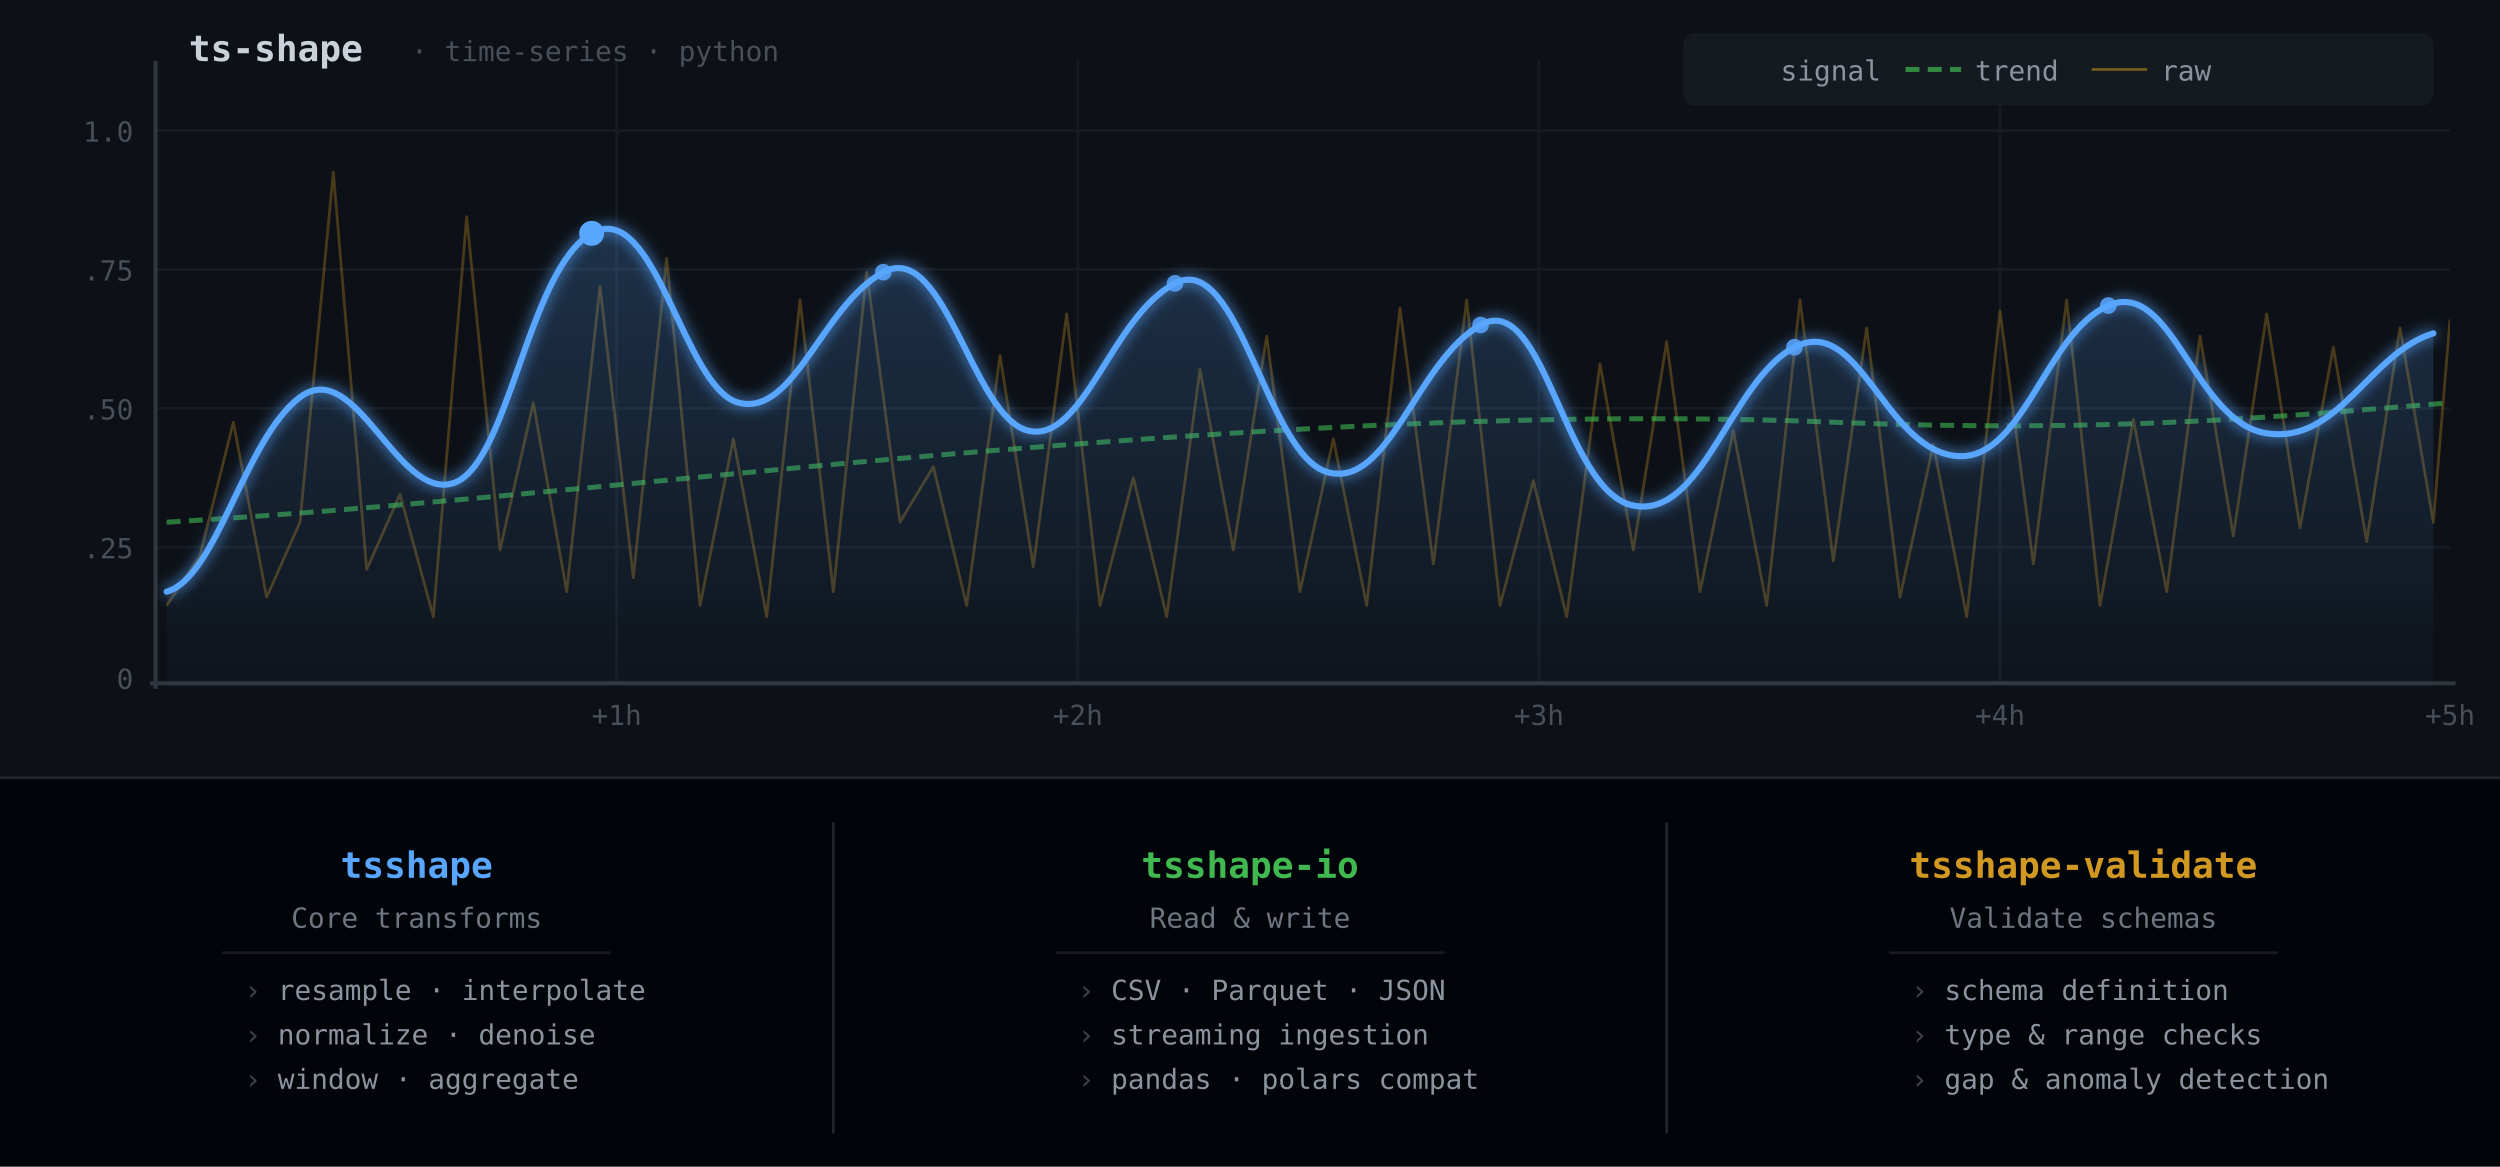
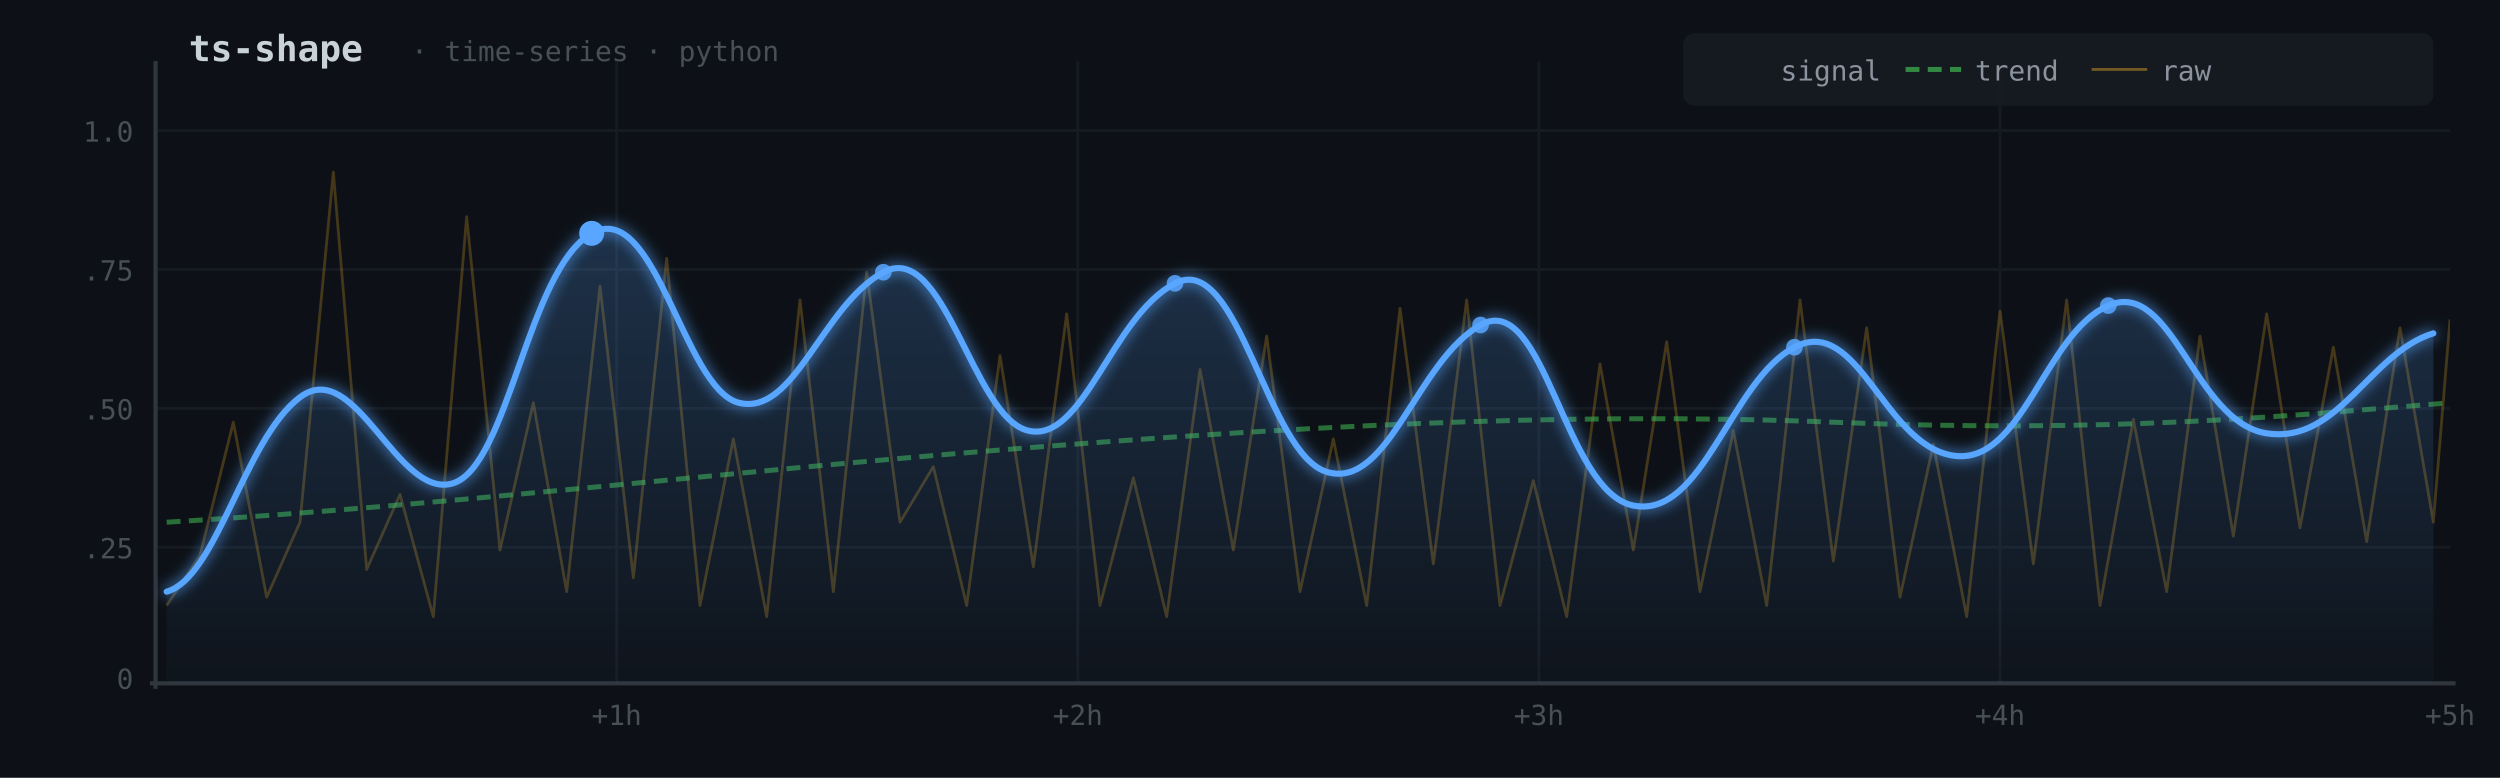
- <svg xmlns="http://www.w3.org/2000/svg" viewBox="0 0 900 420" width="900" height="420">
+ <svg xmlns="http://www.w3.org/2000/svg" viewBox="0 0 900 280" width="900" height="280">
  <defs>
    <linearGradient id="blueAreaGrad" x1="0" y1="0" x2="0" y2="1">
      <stop offset="0%" stop-color="#58a6ff" stop-opacity="0.22" />
      <stop offset="100%" stop-color="#58a6ff" stop-opacity="0.02" />
-     </linearGradient>
-     <linearGradient id="orangeAreaGrad" x1="0" y1="0" x2="0" y2="1">
-       <stop offset="0%" stop-color="#d29922" stop-opacity="0.10" />
-       <stop offset="100%" stop-color="#d29922" stop-opacity="0.01" />
    </linearGradient>
    <filter id="glow" x="-20%" y="-20%" width="140%" height="140%">
      <feGaussianBlur stdDeviation="2.5" result="blur" />
      <feMerge>
        <feMergeNode in="blur" />
        <feMergeNode in="SourceGraphic" />
      </feMerge>
    </filter>
    <clipPath id="chartClip">
      <rect x="56" y="22" width="826" height="224" />
    </clipPath>
    <style>
      .pulse {
        animation: pulse 2.4s ease-in-out infinite;
-         transform-origin: 215px 82px;
+         transform-origin: 213px 84px;
      }
      @keyframes pulse {
        0%, 100% { opacity: 1; transform: scale(1); }
-         50%       { opacity: 0.5; transform: scale(1.7); }
+         50%       { opacity: 0.4; transform: scale(2); }
      }
    </style>
  </defs>
  <rect width="900" height="280" fill="#0d1117" />
  <line x1="56" y1="47" x2="882" y2="47" stroke="#161b22" stroke-width="1" />
  <line x1="56" y1="97" x2="882" y2="97" stroke="#161b22" stroke-width="1" />
  <line x1="56" y1="147" x2="882" y2="147" stroke="#161b22" stroke-width="1" />
  <line x1="56" y1="197" x2="882" y2="197" stroke="#161b22" stroke-width="1" />
  <line x1="222" y1="22" x2="222" y2="246" stroke="#161b22" stroke-width="1" />
  <line x1="388" y1="22" x2="388" y2="246" stroke="#161b22" stroke-width="1" />
  <line x1="554" y1="22" x2="554" y2="246" stroke="#161b22" stroke-width="1" />
  <line x1="720" y1="22" x2="720" y2="246" stroke="#161b22" stroke-width="1" />
  <line x1="56" y1="22" x2="56" y2="248" stroke="#30363d" stroke-width="1.5" />
  <line x1="54" y1="246" x2="884" y2="246" stroke="#30363d" stroke-width="1.5" />
  <text x="48" y="51" font-family="ui-monospace,SFMono-Regular,monospace" font-size="10" fill="#484f58" text-anchor="end">1.0</text>
  <text x="48" y="101" font-family="ui-monospace,SFMono-Regular,monospace" font-size="10" fill="#484f58" text-anchor="end">.75</text>
  <text x="48" y="151" font-family="ui-monospace,SFMono-Regular,monospace" font-size="10" fill="#484f58" text-anchor="end">.50</text>
  <text x="48" y="201" font-family="ui-monospace,SFMono-Regular,monospace" font-size="10" fill="#484f58" text-anchor="end">.25</text>
  <text x="48" y="248" font-family="ui-monospace,SFMono-Regular,monospace" font-size="10" fill="#484f58" text-anchor="end">0</text>
  <text x="222" y="261" font-family="ui-monospace,SFMono-Regular,monospace" font-size="10" fill="#484f58" text-anchor="middle">+1h</text>
  <text x="388" y="261" font-family="ui-monospace,SFMono-Regular,monospace" font-size="10" fill="#484f58" text-anchor="middle">+2h</text>
  <text x="554" y="261" font-family="ui-monospace,SFMono-Regular,monospace" font-size="10" fill="#484f58" text-anchor="middle">+3h</text>
  <text x="720" y="261" font-family="ui-monospace,SFMono-Regular,monospace" font-size="10" fill="#484f58" text-anchor="middle">+4h</text>
  <text x="882" y="261" font-family="ui-monospace,SFMono-Regular,monospace" font-size="10" fill="#484f58" text-anchor="middle">+5h</text>
  <g clip-path="url(#chartClip)">
-     <path d="M60,218 L72,200 L84,152 L96,215 L108,188 L120,62 L132,205 L144,178 L156,222 L168,78 L180,198 L192,145 L204,213 L216,103 L228,208 L240,93 L252,218 L264,158 L276,222 L288,108 L300,213 L312,98 L324,188 L336,168 L348,218 L360,128 L372,204 L384,113 L396,218 L408,172 L420,222 L432,133 L444,198 L456,121 L468,213 L480,158 L492,218 L504,111 L516,203 L528,108 L540,218 L552,173 L564,222 L576,131 L588,198 L600,123 L612,213 L624,155 L636,218 L648,108 L660,202 L672,118 L684,215 L696,160 L708,222 L720,112 L732,203 L744,108 L756,218 L768,151 L780,213 L792,121 L804,193 L816,113 L828,190 L840,125 L852,195 L864,118 L876,188 L882,115" fill="none" stroke="#d29922" stroke-width="1" stroke-opacity="0.3" stroke-linejoin="round" />
-     <path d="M60,188 C160,182 260,170 360,162 C460,154 560,148 660,152 C760,156 820,150 882,145" fill="none" stroke="#3fb950" stroke-width="1.8" stroke-opacity="0.6" stroke-dasharray="5 3" />
+     <path d="M60,218 L72,200 L84,152 L96,215 L108,188 L120,62 L132,205 L144,178 L156,222 L168,78 L180,198 L192,145 L204,213 L216,103 L228,208 L240,93 L252,218 L264,158 L276,222 L288,108 L300,213 L312,98 L324,188 L336,168 L348,218 L360,128 L372,204 L384,113 L396,218 L408,172 L420,222 L432,133 L444,198 L456,121 L468,213 L480,158 L492,218 L504,111 L516,203 L528,108 L540,218 L552,173 L564,222 L576,131 L588,198 L600,123 L612,213 L624,155 L636,218 L648,108 L660,202 L672,118 L684,215 L696,160 L708,222 L720,112 L732,203 L744,108 L756,218 L768,151 L780,213 L792,121 L804,193 L816,113 L828,190 L840,125 L852,195 L864,118 L876,188 L882,115" fill="none" stroke="#d29922" stroke-width="1" stroke-opacity="0.28" stroke-linejoin="round" />
+     <path d="M60,188 C160,182 260,170 360,162 C460,154 560,148 660,152 C760,156 820,150 882,145" fill="none" stroke="#3fb950" stroke-width="1.8" stroke-opacity="0.55" stroke-dasharray="5 3" />
    <path d="M60,213 C78,208 88,158 108,143 C128,128 143,180 163,174 C183,168 190,97 213,84 C236,71 246,140 266,145 C286,150 296,110 318,98 C340,86 350,150 370,155 C390,160 400,114 423,102 C446,90 456,164 478,170 C500,176 510,130 533,117 C556,104 563,177 588,182 C613,187 623,137 646,125 C669,113 678,160 703,164 C728,168 736,120 759,110 C782,100 790,152 816,156 C842,160 853,127 876,120 L876,246 L60,246 Z" fill="url(#blueAreaGrad)" />
    <path d="M60,213 C78,208 88,158 108,143 C128,128 143,180 163,174 C183,168 190,97 213,84 C236,71 246,140 266,145 C286,150 296,110 318,98 C340,86 350,150 370,155 C390,160 400,114 423,102 C446,90 456,164 478,170 C500,176 510,130 533,117 C556,104 563,177 588,182 C613,187 623,137 646,125 C669,113 678,160 703,164 C728,168 736,120 759,110 C782,100 790,152 816,156 C842,160 853,127 876,120" fill="none" stroke="#58a6ff" stroke-width="2.2" stroke-linejoin="round" stroke-linecap="round" filter="url(#glow)" />
  </g>
  <circle cx="213" cy="84" r="4.5" fill="#58a6ff" class="pulse" />
  <circle cx="318" cy="98" r="3" fill="#58a6ff" opacity="0.85" />
  <circle cx="423" cy="102" r="3" fill="#58a6ff" opacity="0.85" />
  <circle cx="533" cy="117" r="3" fill="#58a6ff" opacity="0.85" />
  <circle cx="646" cy="125" r="3" fill="#58a6ff" opacity="0.85" />
  <circle cx="759" cy="110" r="3" fill="#58a6ff" opacity="0.85" />
  <rect x="606" y="12" width="270" height="26" rx="4" fill="#161b22" opacity="0.92" />
  <line x1="616" y1="25" x2="636" y2="25" stroke="#58a6ff" stroke-width="2.2" filter="url(#glow)" />
  <text x="641" y="29" font-family="ui-monospace,SFMono-Regular,monospace" font-size="10" fill="#8b949e">signal</text>
  <line x1="686" y1="25" x2="706" y2="25" stroke="#3fb950" stroke-width="1.8" stroke-dasharray="5 3" opacity="0.7" />
  <text x="711" y="29" font-family="ui-monospace,SFMono-Regular,monospace" font-size="10" fill="#8b949e">trend</text>
  <line x1="753" y1="25" x2="773" y2="25" stroke="#d29922" stroke-width="1" opacity="0.5" />
  <text x="778" y="29" font-family="ui-monospace,SFMono-Regular,monospace" font-size="10" fill="#8b949e">raw</text>
  <text x="68" y="22" font-family="ui-monospace,SFMono-Regular,monospace" font-size="13" fill="#c9d1d9" font-weight="bold">ts-shape</text>
  <text x="148" y="22" font-family="ui-monospace,SFMono-Regular,monospace" font-size="10" fill="#484f58"> · time-series · python</text>
-   <rect y="280" width="900" height="140" fill="#010409" />
-   <line x1="0" y1="280" x2="900" y2="280" stroke="#21262d" stroke-width="1" />
-   <line x1="300" y1="296" x2="300" y2="408" stroke="#21262d" stroke-width="1" />
-   <line x1="600" y1="296" x2="600" y2="408" stroke="#21262d" stroke-width="1" />
-   <text x="150" y="316" font-family="ui-monospace,SFMono-Regular,monospace" font-size="13" fill="#58a6ff" text-anchor="middle" font-weight="bold">tsshape</text>
-   <text x="150" y="334" font-family="ui-monospace,SFMono-Regular,monospace" font-size="10" fill="#6e7681" text-anchor="middle">Core transforms</text>
-   <line x1="80" y1="343" x2="220" y2="343" stroke="#161b22" stroke-width="1" />
-   <text x="88" y="360" font-family="ui-monospace,SFMono-Regular,monospace" font-size="10" fill="#3d444d">›</text>
-   <text x="100" y="360" font-family="ui-monospace,SFMono-Regular,monospace" font-size="10" fill="#8b949e">resample · interpolate</text>
-   <text x="88" y="376" font-family="ui-monospace,SFMono-Regular,monospace" font-size="10" fill="#3d444d">›</text>
-   <text x="100" y="376" font-family="ui-monospace,SFMono-Regular,monospace" font-size="10" fill="#8b949e">normalize · denoise</text>
-   <text x="88" y="392" font-family="ui-monospace,SFMono-Regular,monospace" font-size="10" fill="#3d444d">›</text>
-   <text x="100" y="392" font-family="ui-monospace,SFMono-Regular,monospace" font-size="10" fill="#8b949e">window · aggregate</text>
-   <text x="450" y="316" font-family="ui-monospace,SFMono-Regular,monospace" font-size="13" fill="#3fb950" text-anchor="middle" font-weight="bold">tsshape-io</text>
-   <text x="450" y="334" font-family="ui-monospace,SFMono-Regular,monospace" font-size="10" fill="#6e7681" text-anchor="middle">Read &amp; write</text>
-   <line x1="380" y1="343" x2="520" y2="343" stroke="#161b22" stroke-width="1" />
-   <text x="388" y="360" font-family="ui-monospace,SFMono-Regular,monospace" font-size="10" fill="#3d444d">›</text>
-   <text x="400" y="360" font-family="ui-monospace,SFMono-Regular,monospace" font-size="10" fill="#8b949e">CSV · Parquet · JSON</text>
-   <text x="388" y="376" font-family="ui-monospace,SFMono-Regular,monospace" font-size="10" fill="#3d444d">›</text>
-   <text x="400" y="376" font-family="ui-monospace,SFMono-Regular,monospace" font-size="10" fill="#8b949e">streaming ingestion</text>
-   <text x="388" y="392" font-family="ui-monospace,SFMono-Regular,monospace" font-size="10" fill="#3d444d">›</text>
-   <text x="400" y="392" font-family="ui-monospace,SFMono-Regular,monospace" font-size="10" fill="#8b949e">pandas · polars compat</text>
-   <text x="750" y="316" font-family="ui-monospace,SFMono-Regular,monospace" font-size="13" fill="#d29922" text-anchor="middle" font-weight="bold">tsshape-validate</text>
-   <text x="750" y="334" font-family="ui-monospace,SFMono-Regular,monospace" font-size="10" fill="#6e7681" text-anchor="middle">Validate schemas</text>
-   <line x1="680" y1="343" x2="820" y2="343" stroke="#161b22" stroke-width="1" />
-   <text x="688" y="360" font-family="ui-monospace,SFMono-Regular,monospace" font-size="10" fill="#3d444d">›</text>
-   <text x="700" y="360" font-family="ui-monospace,SFMono-Regular,monospace" font-size="10" fill="#8b949e">schema definition</text>
-   <text x="688" y="376" font-family="ui-monospace,SFMono-Regular,monospace" font-size="10" fill="#3d444d">›</text>
-   <text x="700" y="376" font-family="ui-monospace,SFMono-Regular,monospace" font-size="10" fill="#8b949e">type &amp; range checks</text>
-   <text x="688" y="392" font-family="ui-monospace,SFMono-Regular,monospace" font-size="10" fill="#3d444d">›</text>
-   <text x="700" y="392" font-family="ui-monospace,SFMono-Regular,monospace" font-size="10" fill="#8b949e">gap &amp; anomaly detection</text>
</svg>
